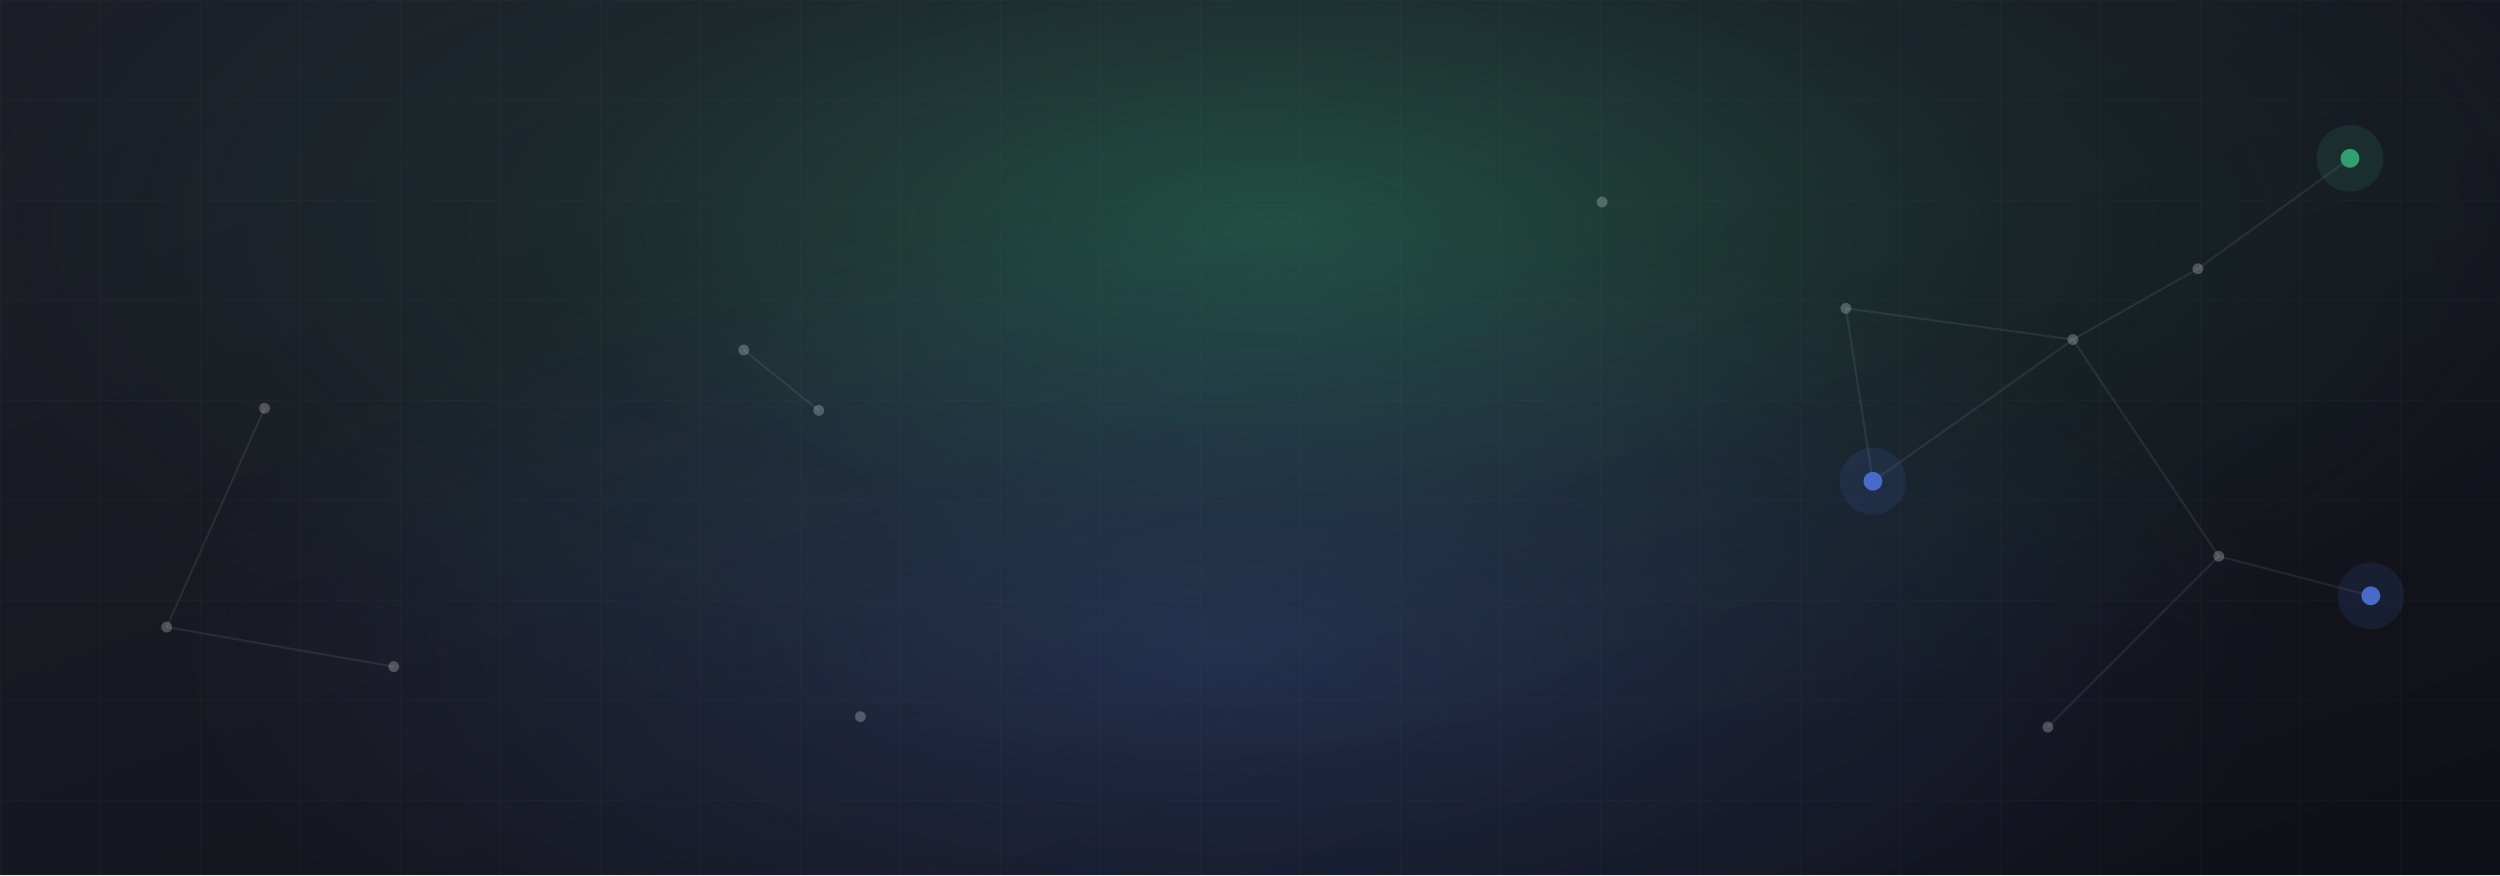
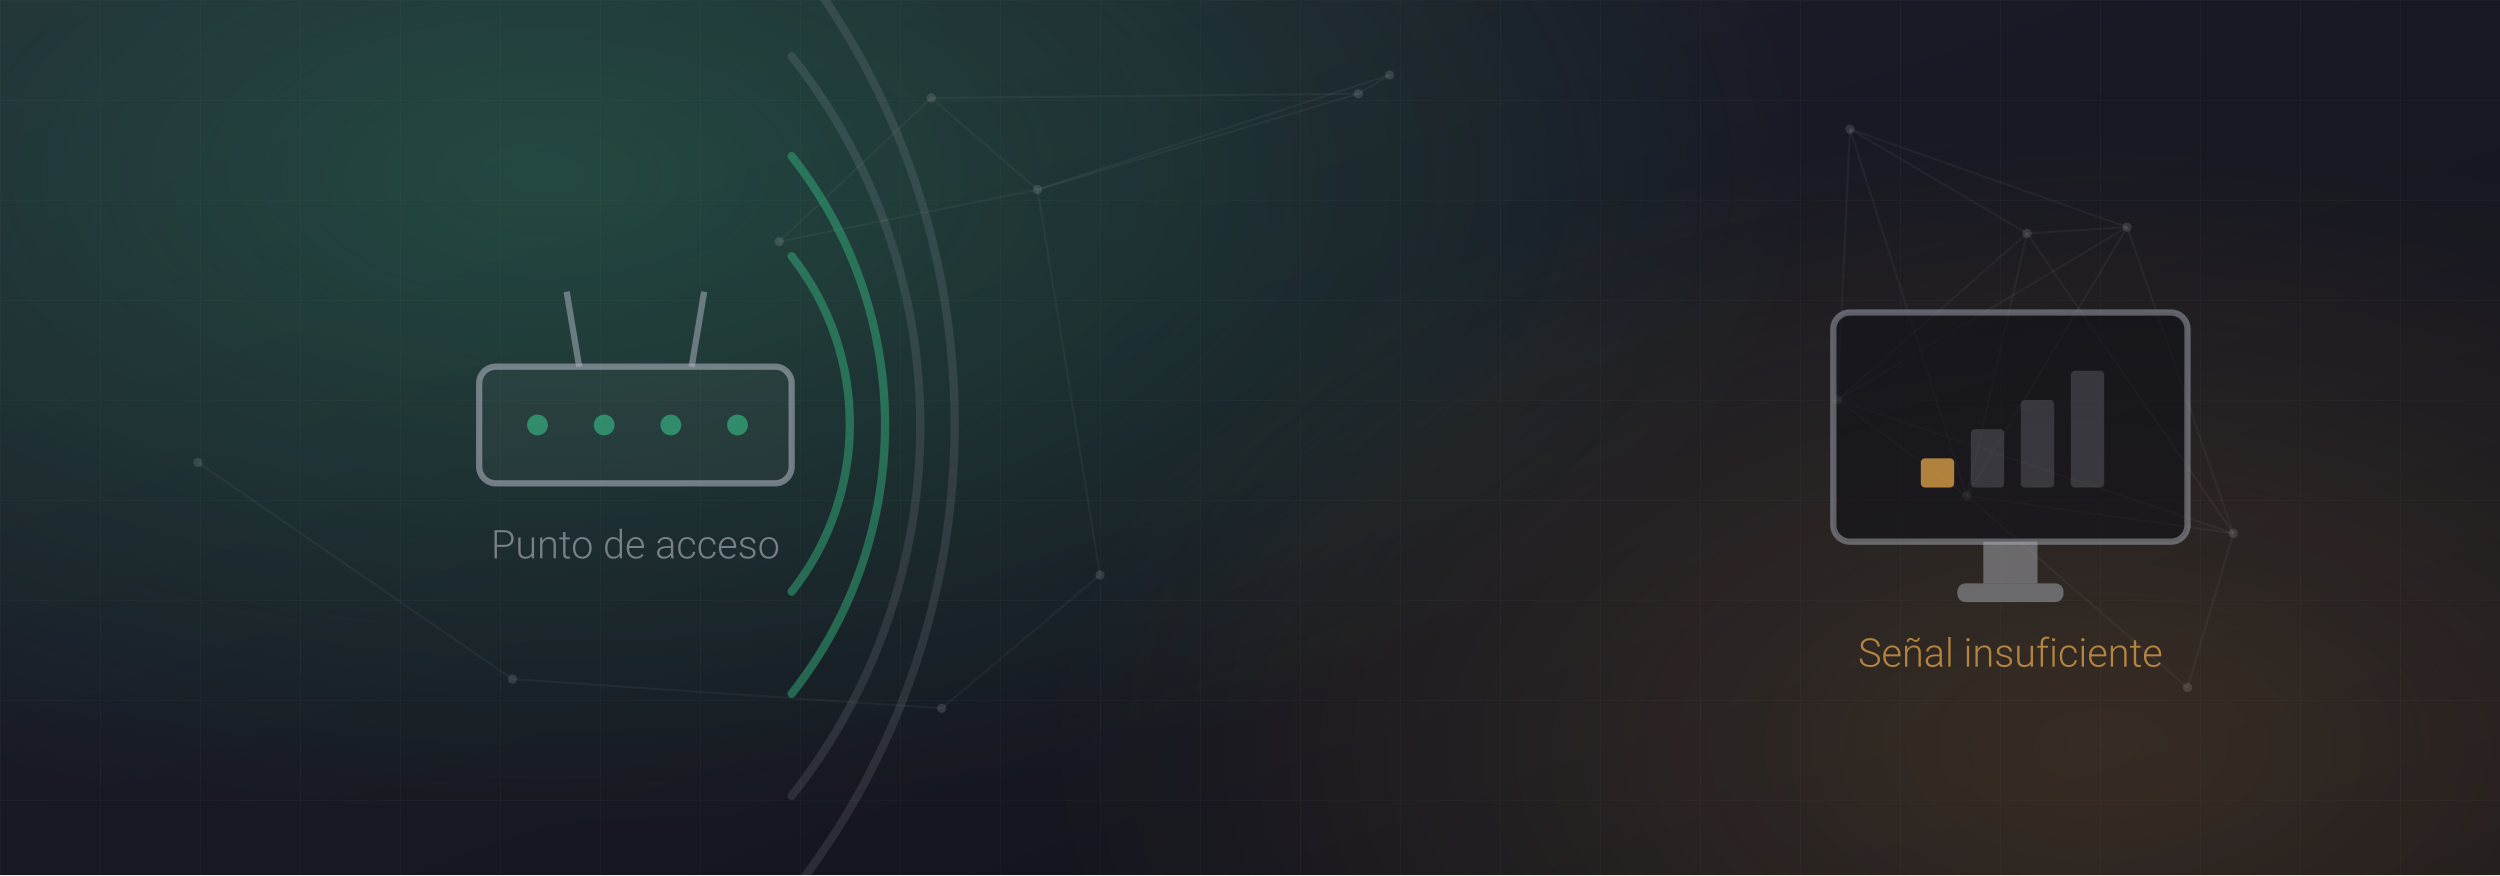
- <svg xmlns="http://www.w3.org/2000/svg" viewBox="0 0 1200 420" width="1200" height="420" preserveAspectRatio="xMidYMid slice" role="img" aria-label="Fondo abstracto de red corporativa">
+ <svg xmlns="http://www.w3.org/2000/svg" viewBox="0 0 1200 420" width="1200" height="420" role="img" aria-label="Un punto de acceso wifi con cobertura insuficiente en una oficina">
  <defs>
    <linearGradient id="base" x1="0" y1="0" x2="1" y2="1">
-       <stop offset="0" stop-color="#20212c" />
-       <stop offset="0.5" stop-color="#191a23" />
+       <stop offset="0" stop-color="#22232f" />
      <stop offset="1" stop-color="#101119" />
    </linearGradient>
    <radialGradient id="g1">
-       <stop offset="0" stop-color="#39c088" stop-opacity="0.40" />
-       <stop offset="0.55" stop-color="#39c088" stop-opacity="0.10" />
+       <stop offset="0" stop-color="#39c088" stop-opacity="0.30" />
      <stop offset="1" stop-color="#39c088" stop-opacity="0" />
    </radialGradient>
    <radialGradient id="g2">
-       <stop offset="0" stop-color="#5480f1" stop-opacity="0.26" />
-       <stop offset="1" stop-color="#5480f1" stop-opacity="0" />
+       <stop offset="0" stop-color="#e0a34a" stop-opacity="0.20" />
+       <stop offset="1" stop-color="#e0a34a" stop-opacity="0" />
    </radialGradient>
-     <pattern id="rejilla" width="48" height="48" patternUnits="userSpaceOnUse">
+     <pattern id="malla" width="48" height="48" patternUnits="userSpaceOnUse">
      <path d="M 48 0 L 0 0 0 48" fill="none" stroke="#ffffff" stroke-opacity="0.028" stroke-width="1" />
    </pattern>
+     <marker id="flecha" viewBox="0 0 10 10" refX="9" refY="5" markerWidth="7" markerHeight="7" orient="auto-start-reverse">
+       <path d="M 0 0 L 10 5 L 0 10 z" fill="#c9ccd8" fill-opacity="0.7" />
+     </marker>
  </defs>
-   <rect width="100%" height="100%" fill="url(#base)" />
-   <rect width="100%" height="100%" fill="url(#rejilla)" />
-   <ellipse cx="612" cy="109" rx="660" ry="260" fill="url(#g1)" />
-   <ellipse cx="588" cy="311" rx="504" ry="210" fill="url(#g2)" />
-   <g stroke="#ffffff" stroke-opacity="0.10" stroke-width="1">
-     <line x1="983" y1="349" x2="1065" y2="267" />
-     <line x1="1138" y1="286" x2="1065" y2="267" />
-     <line x1="1055" y1="129" x2="995" y2="163" />
-     <line x1="1055" y1="129" x2="1128" y2="76" />
-     <line x1="899" y1="231" x2="886" y2="148" />
-     <line x1="899" y1="231" x2="995" y2="163" />
-     <line x1="393" y1="197" x2="357" y2="168" />
-     <line x1="886" y1="148" x2="995" y2="163" />
-     <line x1="189" y1="320" x2="80" y2="301" />
-     <line x1="995" y1="163" x2="1065" y2="267" />
-     <line x1="80" y1="301" x2="127" y2="196" />
-   </g>
-   <circle cx="983" cy="349" r="2.6" fill="#ffffff" fill-opacity="0.30" />
-   <circle cx="1138" cy="286" r="16" fill="#5480f1" fill-opacity="0.14" />
-   <circle cx="1138" cy="286" r="4.5" fill="#5480f1" />
-   <circle cx="1055" cy="129" r="2.6" fill="#ffffff" fill-opacity="0.30" />
-   <circle cx="899" cy="231" r="16" fill="#5480f1" fill-opacity="0.14" />
-   <circle cx="899" cy="231" r="4.5" fill="#5480f1" />
-   <circle cx="393" cy="197" r="2.6" fill="#ffffff" fill-opacity="0.30" />
-   <circle cx="413" cy="344" r="2.6" fill="#ffffff" fill-opacity="0.30" />
-   <circle cx="886" cy="148" r="2.6" fill="#ffffff" fill-opacity="0.30" />
-   <circle cx="769" cy="97" r="2.6" fill="#ffffff" fill-opacity="0.30" />
-   <circle cx="189" cy="320" r="2.6" fill="#ffffff" fill-opacity="0.30" />
-   <circle cx="995" cy="163" r="2.6" fill="#ffffff" fill-opacity="0.30" />
-   <circle cx="357" cy="168" r="2.6" fill="#ffffff" fill-opacity="0.30" />
-   <circle cx="80" cy="301" r="2.6" fill="#ffffff" fill-opacity="0.30" />
-   <circle cx="1065" cy="267" r="2.6" fill="#ffffff" fill-opacity="0.30" />
-   <circle cx="127" cy="196" r="2.6" fill="#ffffff" fill-opacity="0.30" />
-   <circle cx="1128" cy="76" r="16" fill="#39c088" fill-opacity="0.14" />
-   <circle cx="1128" cy="76" r="4.5" fill="#39c088" />
-   <rect width="100%" height="100%" fill="#0e0f16" fill-opacity="0.18" />
+   <rect width="1200" height="420" fill="url(#base)" />
+   <rect width="1200" height="420" fill="url(#malla)" />
+   <ellipse cx="264" cy="84" rx="600" ry="315" fill="url(#g1)" />
+   <ellipse cx="1008" cy="357" rx="504" ry="294" fill="url(#g2)" />
+   <line x1="246" y1="326" x2="452" y2="340" stroke="#ffffff" stroke-opacity="0.05" />
+   <line x1="246" y1="326" x2="95" y2="222" stroke="#ffffff" stroke-opacity="0.05" />
+   <line x1="452" y1="340" x2="528" y2="276" stroke="#ffffff" stroke-opacity="0.05" />
+   <line x1="944" y1="238" x2="1050" y2="330" stroke="#ffffff" stroke-opacity="0.05" />
+   <line x1="944" y1="238" x2="973" y2="112" stroke="#ffffff" stroke-opacity="0.05" />
+   <line x1="944" y1="238" x2="1021" y2="109" stroke="#ffffff" stroke-opacity="0.05" />
+   <line x1="944" y1="238" x2="888" y2="62" stroke="#ffffff" stroke-opacity="0.05" />
+   <line x1="944" y1="238" x2="1072" y2="256" stroke="#ffffff" stroke-opacity="0.05" />
+   <line x1="944" y1="238" x2="882" y2="192" stroke="#ffffff" stroke-opacity="0.05" />
+   <line x1="667" y1="36" x2="498" y2="91" stroke="#ffffff" stroke-opacity="0.05" />
+   <line x1="667" y1="36" x2="652" y2="45" stroke="#ffffff" stroke-opacity="0.05" />
+   <line x1="1050" y1="330" x2="1072" y2="256" stroke="#ffffff" stroke-opacity="0.05" />
+   <line x1="447" y1="47" x2="374" y2="116" stroke="#ffffff" stroke-opacity="0.05" />
+   <line x1="447" y1="47" x2="498" y2="91" stroke="#ffffff" stroke-opacity="0.05" />
+   <line x1="447" y1="47" x2="652" y2="45" stroke="#ffffff" stroke-opacity="0.05" />
+   <line x1="528" y1="276" x2="498" y2="91" stroke="#ffffff" stroke-opacity="0.05" />
+   <line x1="973" y1="112" x2="1021" y2="109" stroke="#ffffff" stroke-opacity="0.05" />
+   <line x1="973" y1="112" x2="888" y2="62" stroke="#ffffff" stroke-opacity="0.05" />
+   <line x1="973" y1="112" x2="1072" y2="256" stroke="#ffffff" stroke-opacity="0.05" />
+   <line x1="973" y1="112" x2="882" y2="192" stroke="#ffffff" stroke-opacity="0.05" />
+   <line x1="374" y1="116" x2="498" y2="91" stroke="#ffffff" stroke-opacity="0.05" />
+   <line x1="498" y1="91" x2="652" y2="45" stroke="#ffffff" stroke-opacity="0.05" />
+   <line x1="1021" y1="109" x2="888" y2="62" stroke="#ffffff" stroke-opacity="0.05" />
+   <line x1="1021" y1="109" x2="1072" y2="256" stroke="#ffffff" stroke-opacity="0.05" />
+   <line x1="1021" y1="109" x2="882" y2="192" stroke="#ffffff" stroke-opacity="0.05" />
+   <line x1="888" y1="62" x2="882" y2="192" stroke="#ffffff" stroke-opacity="0.05" />
+   <line x1="1072" y1="256" x2="882" y2="192" stroke="#ffffff" stroke-opacity="0.05" />
+   <circle cx="246" cy="326" r="2.2" fill="#ffffff" fill-opacity="0.14" />
+   <circle cx="452" cy="340" r="2.2" fill="#ffffff" fill-opacity="0.14" />
+   <circle cx="944" cy="238" r="2.2" fill="#ffffff" fill-opacity="0.14" />
+   <circle cx="667" cy="36" r="2.2" fill="#ffffff" fill-opacity="0.14" />
+   <circle cx="1050" cy="330" r="2.2" fill="#ffffff" fill-opacity="0.14" />
+   <circle cx="447" cy="47" r="2.2" fill="#ffffff" fill-opacity="0.14" />
+   <circle cx="528" cy="276" r="2.2" fill="#ffffff" fill-opacity="0.14" />
+   <circle cx="973" cy="112" r="2.2" fill="#ffffff" fill-opacity="0.14" />
+   <circle cx="374" cy="116" r="2.2" fill="#ffffff" fill-opacity="0.14" />
+   <circle cx="498" cy="91" r="2.2" fill="#ffffff" fill-opacity="0.14" />
+   <circle cx="1021" cy="109" r="2.2" fill="#ffffff" fill-opacity="0.14" />
+   <circle cx="652" cy="45" r="2.2" fill="#ffffff" fill-opacity="0.14" />
+   <circle cx="888" cy="62" r="2.2" fill="#ffffff" fill-opacity="0.14" />
+   <circle cx="95" cy="222" r="2.2" fill="#ffffff" fill-opacity="0.14" />
+   <circle cx="1072" cy="256" r="2.2" fill="#ffffff" fill-opacity="0.14" />
+   <circle cx="882" cy="192" r="2.2" fill="#ffffff" fill-opacity="0.14" />
+   <rect x="230" y="176" width="150" height="56" rx="8" fill="#ffffff" fill-opacity="0.05" stroke="#c9ccd8" stroke-opacity="0.55" stroke-width="3" />
+   <circle cx="258" cy="204" r="5" fill="#39c088" fill-opacity="0.7" />
+   <circle cx="290" cy="204" r="5" fill="#39c088" fill-opacity="0.7" />
+   <circle cx="322" cy="204" r="5" fill="#39c088" fill-opacity="0.7" />
+   <circle cx="354" cy="204" r="5" fill="#39c088" fill-opacity="0.7" />
+   <line x1="278" y1="176" x2="272" y2="140" stroke="#c9ccd8" stroke-opacity="0.5" stroke-width="3" />
+   <line x1="332" y1="176" x2="338" y2="140" stroke="#c9ccd8" stroke-opacity="0.5" stroke-width="3" />
+   <text x="305" y="268" text-anchor="middle" font-family="Roboto, Helvetica, Arial, sans-serif" font-size="19" font-weight="300" fill="#c9ccd8" fill-opacity="0.6">Punto de acceso</text>
+   <path d="M 380 123 a 130 130 0 0 1 0 161" fill="none" stroke="#39c088" stroke-opacity="0.5" stroke-width="4" stroke-linecap="round" />
+   <path d="M 380 75 a 208 208 0 0 1 0 258" fill="none" stroke="#39c088" stroke-opacity="0.5" stroke-width="4" stroke-linecap="round" />
+   <path d="M 380 27 a 286 286 0 0 1 0 355" fill="none" stroke="#c9ccd8" stroke-opacity="0.14" stroke-width="4" stroke-linecap="round" />
+   <path d="M 380 -22 a 364 364 0 0 1 0 451" fill="none" stroke="#c9ccd8" stroke-opacity="0.14" stroke-width="4" stroke-linecap="round" />
+   <rect x="880" y="150" width="170" height="110" rx="8" fill="#101119" fill-opacity="0.55" stroke="#c9ccd8" stroke-opacity="0.45" stroke-width="3" />
+   <rect x="952.0" y="260" width="26" height="20" fill="#c9ccd8" fill-opacity="0.45" />
+   <rect x="939.5" y="280" width="51.0" height="9" rx="4" fill="#c9ccd8" fill-opacity="0.45" />
+   <text x="965" y="320" text-anchor="middle" font-family="Roboto, Helvetica, Arial, sans-serif" font-size="19" font-weight="300" fill="#e0a34a" fill-opacity="0.85">Señal insuficiente</text>
+   <rect x="922" y="220" width="16" height="14" rx="2" fill="#e0a34a" fill-opacity="0.85" />
+   <rect x="946" y="206" width="16" height="28" rx="2" fill="#c9ccd8" fill-opacity="0.2" />
+   <rect x="970" y="192" width="16" height="42" rx="2" fill="#c9ccd8" fill-opacity="0.2" />
+   <rect x="994" y="178" width="16" height="56" rx="2" fill="#c9ccd8" fill-opacity="0.2" />
+   <rect width="1200" height="420" fill="#0e0f16" fill-opacity="0.10" />
</svg>
